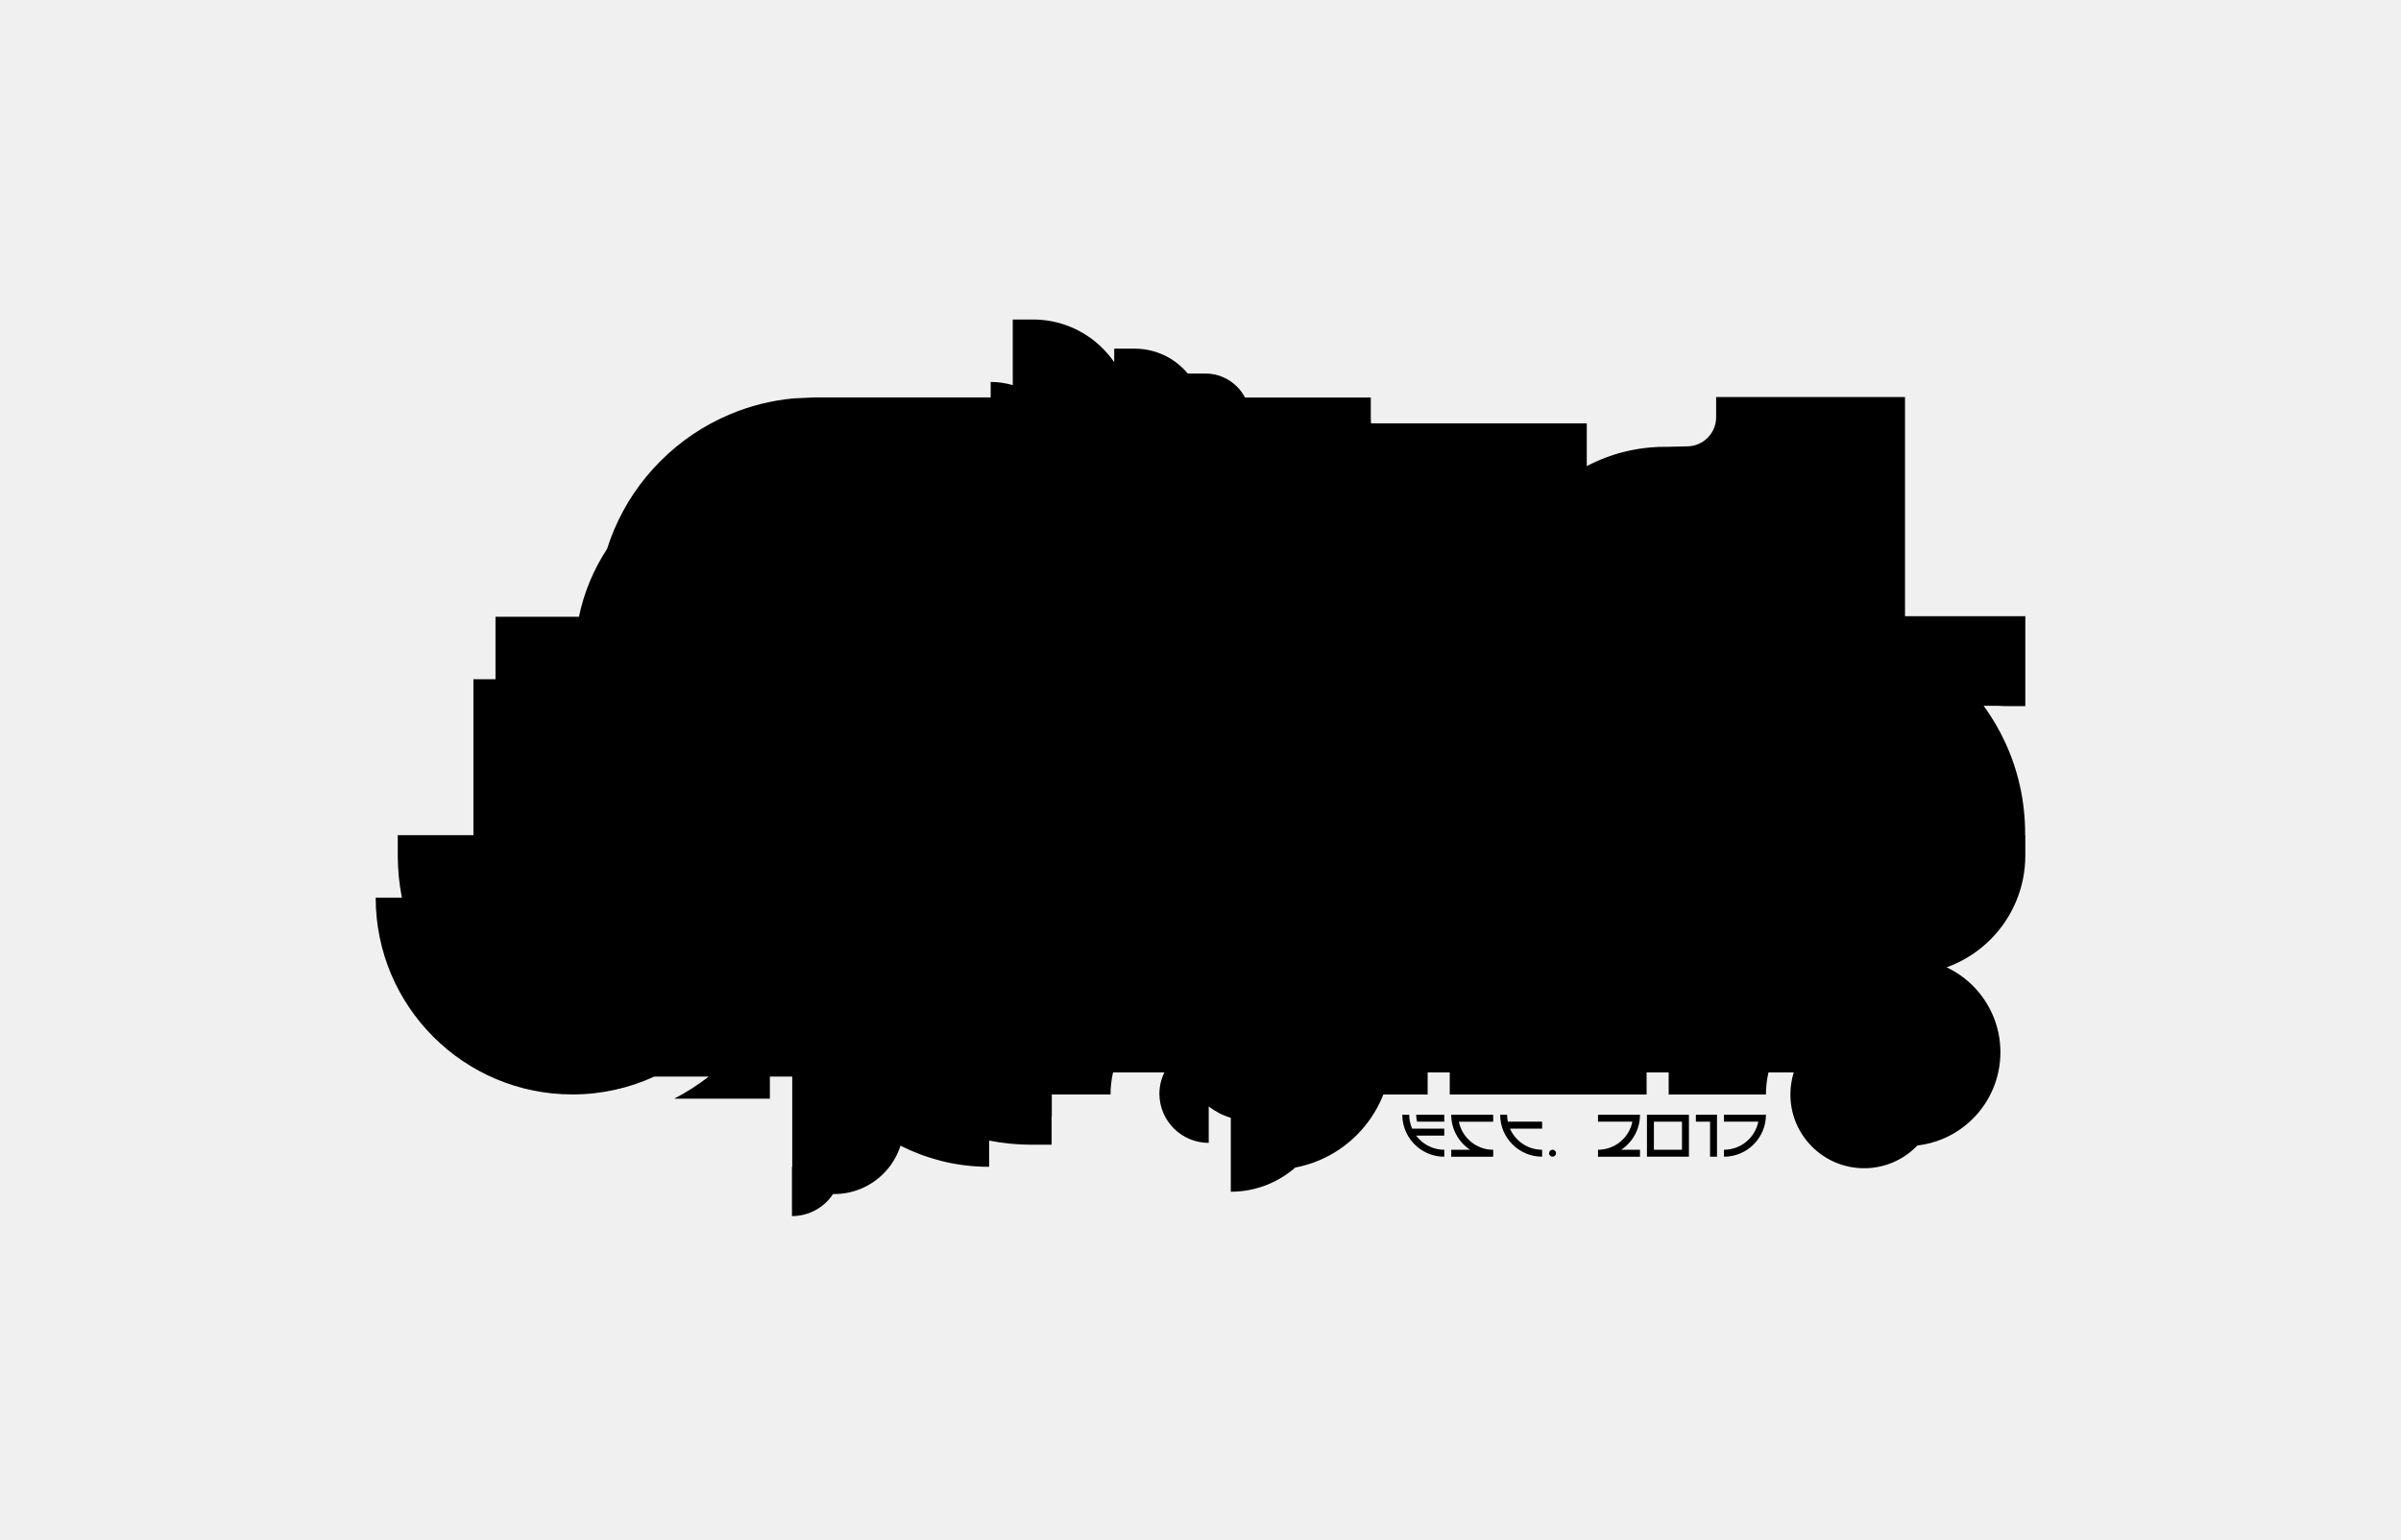
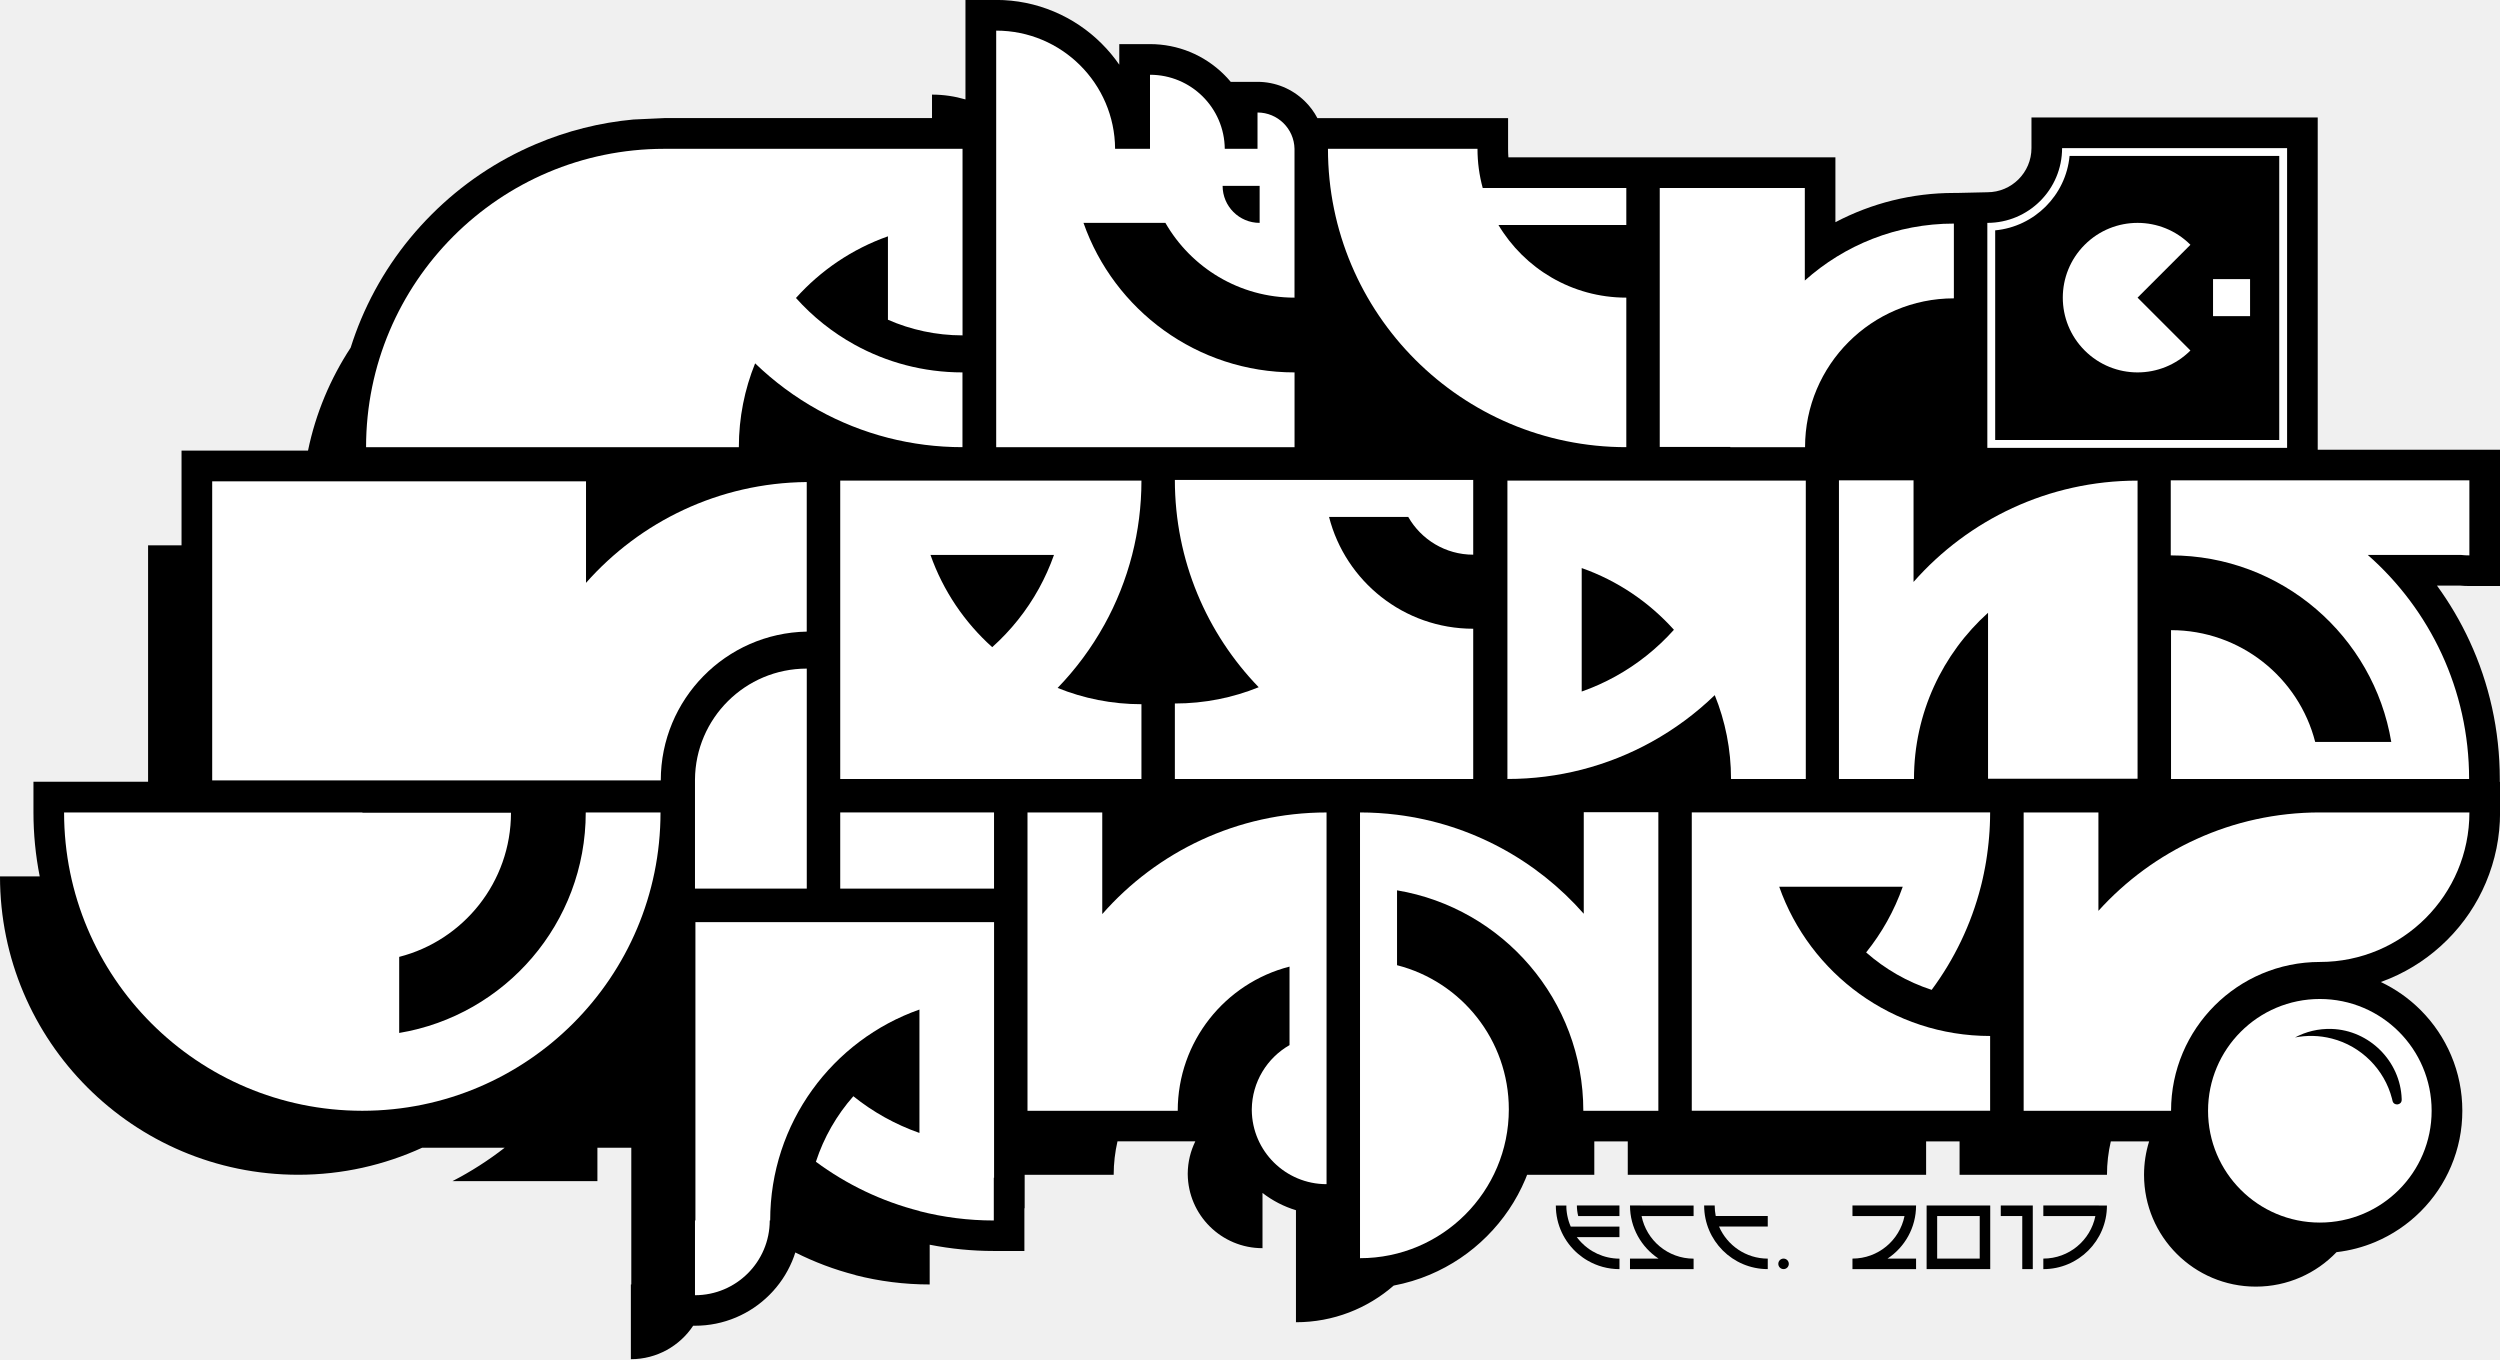
- <svg viewBox="0 0 1080 692.5">
-   <defs />
+ <svg xmlns="http://www.w3.org/2000/svg" viewBox="0 0 742 403.44">
+   <g id="shadow">
+     <path d="M732.91,133.48h-45.01V34.87h-84.96v9.09c0,7.23-5.88,13.1-13.1,13.1l-9.09.21h-.85c-12.36,0-24.4,3.02-35.15,8.68v-19.25h-97.06c-.06-.84-.09-1.69-.09-2.54v-9.09h-56.59c-.96-1.84-2.21-3.53-3.73-5.02-3.78-3.71-8.77-5.76-14.07-5.76h-7.93c-.62-.74-1.28-1.45-1.97-2.14-5.9-5.85-13.72-9.06-22.02-9.06h-9.09v6.11c-1.55-2.25-3.31-4.35-5.27-6.3-4.07-4.05-8.8-7.22-14.07-9.45-5.46-2.3-11.25-3.47-17.22-3.47h-9.09v29.53c-3.15-.92-6.48-1.43-9.93-1.43v6.97h-79.46l-9.17.42c-9.96.92-19.65,3.36-28.9,7.28-11.62,4.92-22.05,11.96-31,20.92-8.96,8.96-15.99,19.4-20.9,31.02-1.18,2.8-2.21,5.64-3.12,8.51-6,9.15-10.37,19.46-12.65,30.54h-37.54v28.11h-9.93v70.16H9.93v9.09c0,6.45.63,12.8,1.86,19.02H0c0,48.88,39.6,88.51,88.47,88.55h0s.03,0,.04,0h.04c13.12-.01,25.56-2.9,36.76-8.03h24.49c-4.84,3.76-10.03,7.1-15.53,9.93h43.04v-9.93h10.06v40.58h-.13v22.19c7.72,0,14.52-3.95,18.49-9.93h.53c4.22,0,8.32-.83,12.18-2.46,3.73-1.58,7.07-3.83,9.94-6.7,2.87-2.87,5.12-6.21,6.7-9.94.37-.87.69-1.76.97-2.65,5.64,2.84,11.61,5.11,17.86,6.7,0,.01,0,.02,0,.04,7.04,1.8,14.42,2.76,22.02,2.76v-11.8c6.24,1.23,12.62,1.86,19.02,1.86h9.09v-12.68h.08v-9.93h26.42c0-3.42.4-6.74,1.13-9.93h23.1c-1.41,2.88-2.22,6.1-2.25,9.51h0s0,.07,0,.11c0,.04,0,.07,0,.11h0c.11,12.16,10,21.98,22.19,21.98v-16.39c3,2.31,6.35,4.04,9.93,5.12v33.25c11.11,0,21.25-4.11,29.01-10.88,3.67-.7,7.27-1.77,10.74-3.24,6.34-2.68,12.04-6.52,16.93-11.41,4.89-4.89,8.73-10.58,11.41-16.93.18-.43.34-.86.51-1.29h19.95v-9.93h9.93v9.93h88.55v-9.93h9.93v9.93h43.75c0-3.42.4-6.74,1.14-9.93h11.37c-.98,3.14-1.51,6.47-1.51,9.93,0,18.32,14.86,33.18,33.18,33.18,9.42,0,17.91-3.93,23.95-10.23,3.97-.46,7.83-1.47,11.53-3.03,5.03-2.13,9.55-5.18,13.43-9.05,3.88-3.88,6.93-8.4,9.05-13.43,2.21-5.22,3.33-10.75,3.33-16.46s-1.12-11.24-3.33-16.45c-2.13-5.03-5.18-9.55-9.05-13.43-3.46-3.46-7.43-6.25-11.82-8.33.92-.33,1.84-.69,2.75-1.07,6.37-2.69,12.08-6.55,16.99-11.45,4.91-4.91,8.76-10.62,11.45-16.99,2.79-6.6,4.21-13.6,4.21-20.81v-9.09h-.08v-.85c0-7.17-.78-14.32-2.32-21.25-1.5-6.76-3.73-13.37-6.64-19.65-2.67-5.79-5.93-11.33-9.69-16.5h6.77c.96.09,1.92.13,2.87.13h9.09v-40.44h-9.09ZM603.79,339.53h0s0,0,0,0t0,0Z" />
+   </g>
  <g id="secondary">
-     <path d="M901.91,277.26h-45.01v-98.61h-84.96v9.09c0,7.23-5.88,13.1-13.1,13.1l-9.09.21h-.85c-12.36,0-24.4,3.02-35.15,8.68v-19.25h-97.06c-.06-.84-.09-1.69-.09-2.54v-9.09h-56.59c-.96-1.84-2.21-3.53-3.73-5.02-3.78-3.71-8.77-5.76-14.07-5.76h-7.93c-.62-.74-1.28-1.45-1.97-2.14-5.9-5.85-13.72-9.06-22.02-9.06h-9.09v6.11c-1.55-2.25-3.31-4.35-5.27-6.3-4.07-4.05-8.8-7.22-14.07-9.45-5.46-2.3-11.25-3.47-17.22-3.47h-9.09v29.53c-3.15-.92-6.48-1.43-9.93-1.43v6.97h-79.46l-9.17.42c-9.96.92-19.65,3.36-28.9,7.28-11.62,4.92-22.05,11.96-31,20.92-8.96,8.96-15.99,19.4-20.9,31.02-1.18,2.8-2.21,5.64-3.12,8.51-6,9.15-10.37,19.46-12.65,30.54h-37.54v28.11h-9.93v70.16h-34.03v9.09c0,6.45.63,12.8,1.86,19.02h-11.79c0,48.88,39.6,88.51,88.47,88.55h0s.03,0,.04,0h.04c13.12-.01,25.56-2.9,36.76-8.03h24.49c-4.84,3.76-10.03,7.1-15.53,9.93h43.04v-9.93h10.06v40.58h-.13v22.19c7.72,0,14.52-3.95,18.49-9.93h.53c4.22,0,8.32-.83,12.18-2.46,3.73-1.58,7.07-3.83,9.94-6.7,2.87-2.87,5.12-6.21,6.7-9.94.37-.87.69-1.76.97-2.65,5.64,2.84,11.61,5.11,17.86,6.7,0,.01,0,.02,0,.04,7.04,1.8,14.42,2.76,22.02,2.76v-11.8c6.24,1.23,12.62,1.86,19.02,1.86h9.09v-12.68h.08v-9.93h26.42c0-3.42.4-6.74,1.13-9.93h23.1c-1.41,2.88-2.22,6.1-2.25,9.51h0s0,.07,0,.11c0,.04,0,.07,0,.11h0c.11,12.16,10,21.98,22.19,21.98v-16.39c3,2.31,6.35,4.04,9.93,5.12v33.25c11.11,0,21.25-4.11,29.01-10.88,3.67-.7,7.27-1.77,10.74-3.24,6.34-2.68,12.04-6.52,16.93-11.41,4.89-4.89,8.73-10.58,11.41-16.93.18-.43.34-.86.51-1.29h19.95v-9.93h9.93v9.93h88.55v-9.93h9.93v9.93h43.75c0-3.42.4-6.74,1.14-9.93h11.37c-.98,3.14-1.51,6.47-1.51,9.93,0,18.32,14.86,33.18,33.18,33.18,9.42,0,17.91-3.93,23.95-10.23,3.97-.46,7.83-1.47,11.53-3.03,5.03-2.13,9.55-5.18,13.43-9.05,3.88-3.88,6.93-8.4,9.05-13.43,2.21-5.22,3.33-10.75,3.33-16.46s-1.12-11.24-3.33-16.45c-2.13-5.03-5.18-9.55-9.05-13.43-3.46-3.46-7.43-6.25-11.82-8.33.92-.33,1.84-.69,2.75-1.07,6.37-2.69,12.08-6.55,16.99-11.45,4.91-4.91,8.76-10.62,11.45-16.99,2.79-6.6,4.21-13.6,4.21-20.81v-9.09h-.08v-.85c0-7.17-.78-14.32-2.32-21.25-1.5-6.76-3.73-13.37-6.64-19.65-2.67-5.79-5.93-11.33-9.69-16.5h6.77c.96.09,1.92.13,2.87.13h9.09v-40.44h-9.09ZM772.79,483.31h0s0,0,0,0t0,0Z" />
-     <path class="cls-1" d="M704.95,286.43h-88.55v88.55c7.6,0,14.98-.96,22.02-2.76,7.33-1.88,14.3-4.67,20.77-8.25,6.86-3.79,13.16-8.47,18.75-13.87,3.11,7.68,4.83,16.08,4.83,24.88h22.19v-88.55ZM648.42,344.56c-3.17,1.75-6.5,3.25-9.97,4.47v-36.65c10.62,3.74,20,10.11,27.37,18.32-4.96,5.54-10.84,10.24-17.4,13.86Z" />
-     <path class="cls-1" d="M682.55,276.43s0,.04,0,.07h22.19c0-24.39,19.78-44.17,44.17-44.17v-22.19c-17,0-32.5,6.39-44.24,16.9v-27.47h-43.06v76.86h20.94Z" />
-     <path class="cls-1" d="M651.69,276.5v-44.38c-16.13,0-30.24-8.65-37.95-21.56h37.95v-10.99h-42.62c-1.01-3.7-1.55-7.6-1.55-11.62h-44.38c0,48.9,39.65,88.55,88.55,88.55Z" />
-     <path class="cls-1" d="M791.81,414.12v-29.21h-22.19v88.55h43.75c0-24.39,19.78-44.17,44.17-44.17h0c24.51,0,44.38-19.87,44.38-44.38h-44.38c-26.08,0-49.52,11.27-65.73,29.21ZM791.81,464.29h0s0,0,0,0c0,0,0,0,0,0Z" />
-     <path class="cls-1" d="M813.28,286.43v22.19c32.91,0,60.21,23.95,65.45,55.37h-22.58c-4.88-19.08-22.19-33.18-42.79-33.18v44.17h88.47c0-26.49-11.63-50.26-30.07-66.49h27.73c.8.09,1.6.13,2.42.13v-22.27h-88.63v.08Z" />
-     <path class="cls-1" d="M736.94,316.5v-30.15h-22.14v88.63h22.27c0-19.58,8.49-37.18,21.98-49.33v49.25h44.38v-88.47c-26.49,0-50.26,11.63-66.49,30.07Z" />
-     <path class="cls-1" d="M366.1,276.5h22.19c0-8.8,1.72-17.19,4.83-24.88,5.59,5.4,11.89,10.08,18.75,13.87,6.47,3.58,13.44,6.37,20.77,8.25,7.04,1.8,14.42,2.76,22.02,2.76v-22.19c-11.61,0-22.53-2.99-32.02-8.23-6.56-3.62-12.44-8.32-17.4-13.86,7.35-8.2,16.71-14.56,27.3-18.3v24.76c6.78,2.97,14.26,4.63,22.14,4.64v-55.3h-.01v-.07h-88.47s0,0-.01,0h-.07c-48.87.04-88.47,39.67-88.47,88.55h88.47s0,0,0,0Z" />
-     <path class="cls-1" d="M639.06,414.98c-13.93-15.83-33.42-26.64-55.42-29.38-3.6-.45-7.27-.68-10.99-.69v132.3c24.39,0,44.17-19.78,44.17-44.17,0-20.6-14.1-37.91-33.18-42.79v-22.22c31.38,5.27,55.29,32.56,55.29,65.44h22.27v-88.63h-22.14v30.15Z" />
-     <path class="cls-1" d="M697.08,406.97h36.65c-2.51,7.13-6.21,13.71-10.86,19.49,5.6,4.93,12.2,8.75,19.45,11.11,6.7-9.05,11.72-19.41,14.59-30.64,0,0,0,0,0,0,.03-.11.05-.22.08-.33.05-.18.09-.36.14-.55.09-.36.17-.71.25-1.07.04-.17.08-.34.12-.52.12-.51.23-1.02.33-1.54.02-.07.03-.15.04-.22.09-.45.18-.9.27-1.36.03-.18.07-.37.1-.55.07-.36.13-.72.19-1.08.03-.19.06-.37.09-.56.07-.42.13-.84.19-1.26.02-.12.04-.23.05-.35.08-.53.15-1.06.21-1.58.02-.16.04-.33.06-.49.05-.38.09-.77.13-1.16.02-.19.04-.37.06-.56.04-.4.08-.8.11-1.19.01-.15.03-.3.04-.45.04-.54.08-1.08.12-1.63,0-.12.01-.23.02-.35.03-.44.05-.88.07-1.32,0-.18.01-.36.02-.54.01-.4.03-.79.04-1.19,0-.17,0-.34.01-.51.01-.56.02-1.11.02-1.67h-88.55v88.55h88.55v-22.19c-28.92,0-53.51-18.5-62.6-44.3Z" />
-     <path class="cls-1" d="M365.12,375.4c0-24.11,19.32-43.71,43.32-44.16v-44.39c-26.08.24-49.46,11.76-65.51,29.92v-30.13h-110.95v88.76h133.14Z" />
+     <path d="M327.77,185.44c3.58-6.47,6.37-13.44,8.25-20.77,1.8-7.04,2.76-14.42,2.76-22.02h-89.4v88.55h89.4v-22.19c-8.8,0-17.19-1.72-24.88-4.83,5.4-5.59,10.08-11.89,13.87-18.75ZM308.35,174.68c-3.62,6.56-8.32,12.44-13.86,17.4-8.21-7.36-14.58-16.75-18.32-27.37h36.65c-1.22,3.46-2.72,6.79-4.47,9.97Z" fill="#fff" />
+     <path d="M272.89,273.68h-66.49v88.55h-.13v22.19c12.26,0,22.19-9.93,22.19-22.19h.13c0-28.92,18.5-53.51,44.3-62.6v36.63c-7.18-2.52-13.81-6.23-19.62-10.9-4.93,5.6-8.75,12.2-11.11,19.45,9.08,6.73,19.5,11.76,30.78,14.63,0,.01,0,.02,0,.04,7.04,1.8,14.42,2.76,22.02,2.76v-12.68h.08v-75.87h-22.14Z" fill="#fff" />
+     <path d="M394.46,153.43h23.51c3.82,6.69,11.02,11.2,19.28,11.2v-22.19h-88.55c0,23.91,9.48,45.6,24.88,61.53-7.68,3.11-16.08,4.83-24.88,4.83v22.4h88.55v-44.59c-20.6,0-37.91-14.1-42.79-33.18Z" fill="#fff" />
+     <rect x="249.38" y="241.13" width="45.65" height="22.61" fill="#fff" />
+     <path d="M118.48,306.58v-22.58c19.08-4.88,33.18-22.19,33.18-42.79h-44.09v-.08H19.02c0,48.88,39.6,88.51,88.47,88.55h0s.03,0,.04,0c.01,0,.03,0,.04,0h0c48.87-.04,88.47-39.67,88.47-88.55h-22.19c0,32.91-23.95,60.21-55.37,65.45Z" fill="#fff" />
+     <path d="M327.15,271.29v-30.16h-22.19v88.55h44.59c0-20.6,14.1-37.91,33.18-42.79v23.3c-6.63,3.79-11.12,10.9-11.2,19.07h0s0,.07,0,.11c0,.04,0,.07,0,.11h0c.11,12.16,10,21.98,22.19,21.98v-110.32c-26.53,0-50.34,11.67-66.57,30.16Z" fill="#fff" />
+     <path d="M384.21,110.53c-28.95,0-53.56-18.53-62.63-44.38h24.31c7.62,13.26,21.93,22.19,38.32,22.19v-44.17h0c-.11-5.97-4.99-10.78-10.98-10.78v10.78h-9.72c-.11-12.16-10-21.98-22.19-21.98v21.98h-10.36c-.11-19.39-15.87-35.08-35.29-35.08v123.63h88.55v-22.19ZM364.93,55.16h8.93v10.99c-6.07,0-10.99-4.92-10.99-10.99h2.06Z" fill="#fff" />
+     <path d="M206.27,231.41h0v32.33h33.18v-65.3c-18.25,0-33.06,14.74-33.18,32.97Z" fill="#fff" />
  </g>
  <g id="text">
-     <path d="M637.41,504.7h12.24v-3.13h-12.63c0,1.08.14,2.13.39,3.13Z" />
-     <path d="M677.92,501.57h-3.13c0,10.43,8.45,18.88,18.88,18.88v-3.11h0c-6.48-.01-12.04-3.93-14.46-9.52h14.46v-3.13h-15.44c-.2-1.01-.31-2.06-.31-3.13Z" />
-     <path d="M634.18,504.57c-.01-.07-.03-.15-.04-.22-.01-.07-.02-.15-.04-.22-.02-.11-.03-.21-.05-.32-.01-.09-.03-.19-.04-.28,0-.06-.01-.13-.02-.19,0-.08-.02-.17-.03-.25,0-.06-.01-.13-.02-.19,0-.09-.01-.17-.02-.26,0-.06,0-.12-.01-.18,0-.1,0-.19-.01-.29,0-.05,0-.1,0-.15,0-.15,0-.3,0-.44h-3.13c0,5.73,2.55,10.86,6.58,14.32.89.76,1.85,1.45,2.87,2.03,2.78,1.61,6,2.53,9.44,2.53v-3.11h0c-2.35-.01-4.57-.53-6.58-1.45-1.02-.47-1.98-1.04-2.87-1.71-1.22-.92-2.31-2.01-3.22-3.23h12.66v-3.13h-14.46c-.45-1.03-.79-2.12-1.01-3.26Z" />
-     <path d="M655.89,501.57h-3.11c0,6.58,3.37,12.38,8.47,15.76h-8.47v3.13h18.88v-3.11h0c-7.63-.01-13.99-5.44-15.44-12.64h15.44v-3.13h-15.77Z" />
-     <path d="M737.69,501.57h-18.88v3.13h15.45c-1.45,7.2-7.81,12.63-15.45,12.63h0v3.13h18.88v-3.13h-8.47c5.11-3.38,8.47-9.17,8.47-15.76Z" />
-     <path d="M791.94,501.57h-16.48v3.13h15.45c-1.45,7.2-7.81,12.63-15.45,12.63h0v3.13c10.43,0,18.88-8.45,18.88-18.88h-2.41Z" />
-     <path d="M740.82,501.57v18.88h18.88v-18.88h-18.88ZM756.58,517.33h-12.63v-12.63h12.63v12.63Z" />
-     <polygon points="762.83 504.7 769.21 504.7 769.21 520.45 772.33 520.45 772.33 501.57 762.83 501.57 762.83 504.7" />
-     <path d="M698.36,517.33c-.86,0-1.56.7-1.56,1.56s.7,1.56,1.56,1.56,1.56-.7,1.56-1.56-.7-1.56-1.56-1.56Z" />
+     <path d="M468.41,360.92h12.24v-3.13h-12.63c0,1.08.14,2.13.39,3.13Z" />
+     <path d="M508.92,357.79h-3.13c0,10.43,8.45,18.88,18.88,18.88v-3.11h0c-6.48-.01-12.04-3.93-14.46-9.52h14.46v-3.13h-15.44c-.2-1.01-.31-2.06-.31-3.13Z" />
+     <path d="M465.18,360.79c-.01-.07-.03-.15-.04-.22-.01-.07-.02-.15-.04-.22-.02-.11-.03-.21-.05-.32-.01-.09-.03-.19-.04-.28,0-.06-.01-.13-.02-.19,0-.08-.02-.17-.03-.25,0-.06-.01-.13-.02-.19,0-.09-.01-.17-.02-.26,0-.06,0-.12-.01-.18,0-.1,0-.19-.01-.29,0-.05,0-.1,0-.15,0-.15,0-.3,0-.44h-3.13c0,5.73,2.55,10.86,6.58,14.32.89.76,1.85,1.45,2.87,2.03,2.78,1.61,6,2.53,9.44,2.53v-3.11h0c-2.35-.01-4.57-.53-6.58-1.45-1.02-.47-1.98-1.04-2.87-1.71-1.22-.92-2.31-2.01-3.22-3.23h12.66v-3.13h-14.46c-.45-1.03-.79-2.12-1.01-3.26Z" />
+     <path d="M486.89,357.79h-3.11c0,6.58,3.37,12.38,8.47,15.76h-8.47v3.13h18.88v-3.11h0c-7.63-.01-13.99-5.44-15.44-12.64h15.44v-3.13h-15.77Z" />
+     <path d="M568.69,357.79h-18.88v3.13h15.45c-1.45,7.2-7.81,12.63-15.45,12.63h0v3.13h18.88v-3.13h-8.47c5.11-3.38,8.47-9.17,8.47-15.76Z" />
+     <path d="M622.94,357.79h-16.48v3.13h15.45c-1.45,7.2-7.81,12.63-15.45,12.63h0v3.13c10.43,0,18.88-8.45,18.88-18.88h-2.41Z" />
+     <path d="M571.82,357.79v18.88h18.88v-18.88h-18.88ZM587.58,373.55h-12.63v-12.63h12.63v12.63Z" />
+     <polygon points="593.83 360.92 600.21 360.92 600.21 376.67 603.33 376.67 603.33 357.79 593.83 357.79 593.83 360.92" />
+     <path d="M529.36,373.55c-.86,0-1.56.7-1.56,1.56s.7,1.56,1.56,1.56,1.56-.7,1.56-1.56-.7-1.56-1.56-1.56Z" />
  </g>
  <g id="globe">
-     <circle class="cls-1" cx="857.53" cy="473.46" r="33.18" />
+     <circle cx="688.53" cy="329.68" r="33.18" fill="#fff" />
  </g>
  <g id="reflection">
-     <path d="M881.82,469.94c-.37-11.18-9.59-20.4-20.77-20.77-3.95-.13-7.66.8-10.89,2.53,3.45-.67,7.14-.65,10.95.33,8.69,2.23,15.59,9.13,17.83,17.81.06.22.11.45.16.67.37,1.6,2.75,1.33,2.72-.32,0-.09,0-.18,0-.26Z" />
+     <path d="M712.82,326.16c-.37-11.18-9.59-20.4-20.77-20.77-3.95-.13-7.66.8-10.89,2.53,3.45-.67,7.14-.65,10.95.33,8.69,2.23,15.59,9.13,17.83,17.81.06.22.11.45.16.67.37,1.6,2.75,1.33,2.72-.32,0-.09,0-.18,0-.26Z" />
  </g>
  <g id="white">
-     <rect class="cls-1" x="825.83" y="226.62" width="10.99" height="10.99" />
-     <path class="cls-1" d="M781.03,187.74c0,12.26-9.93,22.19-22.19,22.19v66.78h88.97v-88.97h-66.78ZM845.48,274.38h-84.31v-62.23c11.67-1.11,20.98-10.42,22.08-22.08h62.23v84.31Z" />
+     <rect x="656.83" y="82.84" width="10.99" height="10.99" fill="#fff" />
+     <path d="M612.03,43.96c0,12.26-9.93,22.19-22.19,22.19v66.78h88.97V43.96h-66.78ZM676.48,130.6h-84.31v-62.23c11.67-1.11,20.98-10.42,22.08-22.08h62.23v84.31Z" fill="#fff" />
  </g>
  <g id="pacman">
-     <path class="cls-1" d="M803.43,254.31c5.68,0,11.36-2.17,15.69-6.5l-15.69-15.69,15.69-15.69c-4.33-4.33-10.01-6.5-15.69-6.5s-11.36,2.17-15.69,6.5c-8.67,8.67-8.67,22.72,0,31.38,4.33,4.33,10.01,6.5,15.69,6.5Z" />
+     <path d="M634.43,110.53c5.68,0,11.36-2.17,15.69-6.5l-15.69-15.69,15.69-15.69c-4.33-4.33-10.01-6.5-15.69-6.5s-11.36,2.17-15.69,6.5c-8.67,8.67-8.67,22.72,0,31.38,4.33,4.33,10.01,6.5,15.69,6.5Z" fill="#fff" />
  </g>
  <g id="primary">
-     <path class="cls-1" d="M496.77,329.22c3.58-6.47,6.37-13.44,8.25-20.77,1.8-7.04,2.76-14.42,2.76-22.02h-89.4v88.55h89.4v-22.19c-8.8,0-17.19-1.72-24.88-4.83,5.4-5.59,10.08-11.89,13.87-18.75ZM477.35,318.46c-3.62,6.56-8.32,12.44-13.86,17.4-8.21-7.36-14.58-16.75-18.32-27.37h36.65c-1.22,3.46-2.72,6.79-4.47,9.97Z" />
-     <path class="cls-1" d="M441.89,417.46h-66.49v88.55h-.13v22.19c12.26,0,22.19-9.93,22.19-22.19h.13c0-28.92,18.5-53.51,44.3-62.6v36.63c-7.18-2.52-13.81-6.23-19.62-10.9-4.93,5.6-8.75,12.2-11.11,19.45,9.08,6.73,19.5,11.76,30.78,14.63,0,.01,0,.02,0,.04,7.04,1.8,14.42,2.76,22.02,2.76v-12.68h.08v-75.87h-22.14Z" />
-     <path class="cls-1" d="M563.46,297.21h23.51c3.82,6.69,11.02,11.2,19.28,11.2v-22.19h-88.55c0,23.91,9.48,45.6,24.88,61.53-7.68,3.11-16.08,4.83-24.88,4.83v22.4h88.55v-44.59c-20.6,0-37.91-14.1-42.79-33.18Z" />
-     <rect class="cls-1" x="418.38" y="384.91" width="45.65" height="22.61" />
-     <path class="cls-1" d="M287.48,450.36v-22.58c19.08-4.88,33.18-22.19,33.18-42.79h-44.09v-.08h-88.55c0,48.88,39.6,88.51,88.47,88.55h0s.03,0,.04,0c.01,0,.03,0,.04,0h0c48.87-.04,88.47-39.67,88.47-88.55h-22.19c0,32.91-23.95,60.21-55.37,65.45Z" />
-     <path class="cls-1" d="M496.15,415.07v-30.16h-22.19v88.55h44.59c0-20.6,14.1-37.91,33.18-42.79v23.3c-6.63,3.79-11.12,10.9-11.2,19.07h0s0,.07,0,.11c0,.04,0,.07,0,.11h0c.11,12.16,10,21.98,22.19,21.98v-110.32c-26.53,0-50.34,11.67-66.57,30.16Z" />
-     <path class="cls-1" d="M553.21,254.31c-28.95,0-53.56-18.53-62.63-44.38h24.31c7.62,13.26,21.93,22.19,38.32,22.19v-44.17h0c-.11-5.97-4.99-10.78-10.98-10.78v10.78h-9.72c-.11-12.16-10-21.98-22.19-21.98v21.98h-10.36c-.11-19.39-15.87-35.08-35.29-35.08v123.63h88.55v-22.19ZM533.93,198.94h8.93v10.99c-6.07,0-10.99-4.92-10.99-10.99h2.06Z" />
-     <path class="cls-1" d="M375.27,375.19h0v32.33h33.18v-65.3c-18.25,0-33.06,14.74-33.18,32.97Z" />
+     <path d="M535.95,142.65h-88.55v88.55c7.6,0,14.98-.96,22.02-2.76,7.33-1.88,14.3-4.67,20.77-8.25,6.86-3.79,13.16-8.47,18.75-13.87,3.11,7.68,4.83,16.08,4.83,24.88h22.19v-88.55ZM479.42,200.78c-3.17,1.75-6.5,3.25-9.97,4.47v-36.65c10.62,3.74,20,10.11,27.37,18.32-4.96,5.54-10.84,10.24-17.4,13.86Z" fill="#fff" />
+     <path d="M513.55,132.65s0,.04,0,.07h22.19c0-24.39,19.78-44.17,44.17-44.17v-22.19c-17,0-32.5,6.39-44.24,16.9v-27.47h-43.06v76.86h20.94Z" fill="#fff" />
+     <path d="M482.69,132.72v-44.38c-16.13,0-30.24-8.65-37.95-21.56h37.95v-10.99h-42.62c-1.01-3.7-1.55-7.6-1.55-11.62h-44.38c0,48.9,39.65,88.55,88.55,88.55Z" fill="#fff" />
+     <path d="M622.81,270.34v-29.21h-22.19v88.55h43.75c0-24.39,19.78-44.17,44.17-44.17h0c24.51,0,44.38-19.87,44.38-44.38h-44.38c-26.08,0-49.52,11.27-65.73,29.21ZM622.81,320.51h0s0,0,0,0c0,0,0,0,0,0Z" fill="#fff" />
+     <path d="M644.28,142.65v22.19c32.91,0,60.21,23.95,65.45,55.37h-22.58c-4.88-19.08-22.19-33.18-42.79-33.18v44.17h88.47c0-26.49-11.63-50.26-30.07-66.49h27.73c.8.09,1.6.13,2.42.13v-22.27h-88.63v.08Z" fill="#fff" />
+     <path d="M567.94,172.72v-30.15h-22.14v88.63h22.27c0-19.58,8.49-37.18,21.98-49.33v49.25h44.38v-88.47c-26.49,0-50.26,11.63-66.49,30.07Z" fill="#fff" />
+     <path d="M197.1,132.72h22.19c0-8.8,1.72-17.19,4.83-24.88,5.59,5.4,11.89,10.08,18.75,13.87,6.47,3.58,13.44,6.37,20.77,8.25,7.04,1.8,14.42,2.76,22.02,2.76v-22.19c-11.61,0-22.53-2.99-32.02-8.23-6.56-3.62-12.44-8.32-17.4-13.86,7.35-8.2,16.71-14.56,27.3-18.3v24.76c6.78,2.97,14.26,4.63,22.14,4.64v-55.3h-.01v-.07h-88.47s0,0-.01,0h-.07c-48.87.04-88.47,39.67-88.47,88.55h88.47s0,0,0,0Z" fill="#fff" />
+     <path d="M470.06,271.2c-13.93-15.83-33.42-26.64-55.42-29.38-3.6-.45-7.27-.68-10.99-.69v132.3c24.39,0,44.17-19.78,44.17-44.17,0-20.6-14.1-37.91-33.18-42.79v-22.22c31.38,5.27,55.29,32.56,55.29,65.44h22.27v-88.63h-22.14v30.15Z" fill="#fff" />
+     <path d="M528.08,263.19h36.65c-2.51,7.13-6.21,13.71-10.86,19.49,5.6,4.93,12.2,8.75,19.45,11.11,6.7-9.05,11.72-19.41,14.59-30.64,0,0,0,0,0,0,.03-.11.05-.22.08-.33.05-.18.09-.36.14-.55.09-.36.17-.71.25-1.07.04-.17.08-.34.12-.52.12-.51.23-1.02.33-1.54.02-.07.03-.15.04-.22.09-.45.18-.9.27-1.36.03-.18.07-.37.1-.55.07-.36.13-.72.19-1.08.03-.19.06-.37.09-.56.07-.42.13-.84.19-1.26.02-.12.04-.23.05-.35.08-.53.15-1.06.21-1.58.02-.16.04-.33.06-.49.05-.38.09-.77.13-1.16.02-.19.04-.37.06-.56.04-.4.08-.8.11-1.19.01-.15.03-.3.04-.45.04-.54.08-1.08.12-1.63,0-.12.01-.23.02-.35.03-.44.05-.88.07-1.32,0-.18.01-.36.02-.54.01-.4.03-.79.04-1.19,0-.17,0-.34.01-.51.01-.56.02-1.11.02-1.67h-88.55v88.55h88.55v-22.19c-28.92,0-53.51-18.5-62.6-44.3Z" fill="#fff" />
+     <path d="M196.12,231.62c0-24.11,19.32-43.71,43.32-44.16v-44.39c-26.08.24-49.46,11.76-65.51,29.92v-30.13H62.98v88.76h133.14Z" fill="#fff" />
  </g>
</svg>
